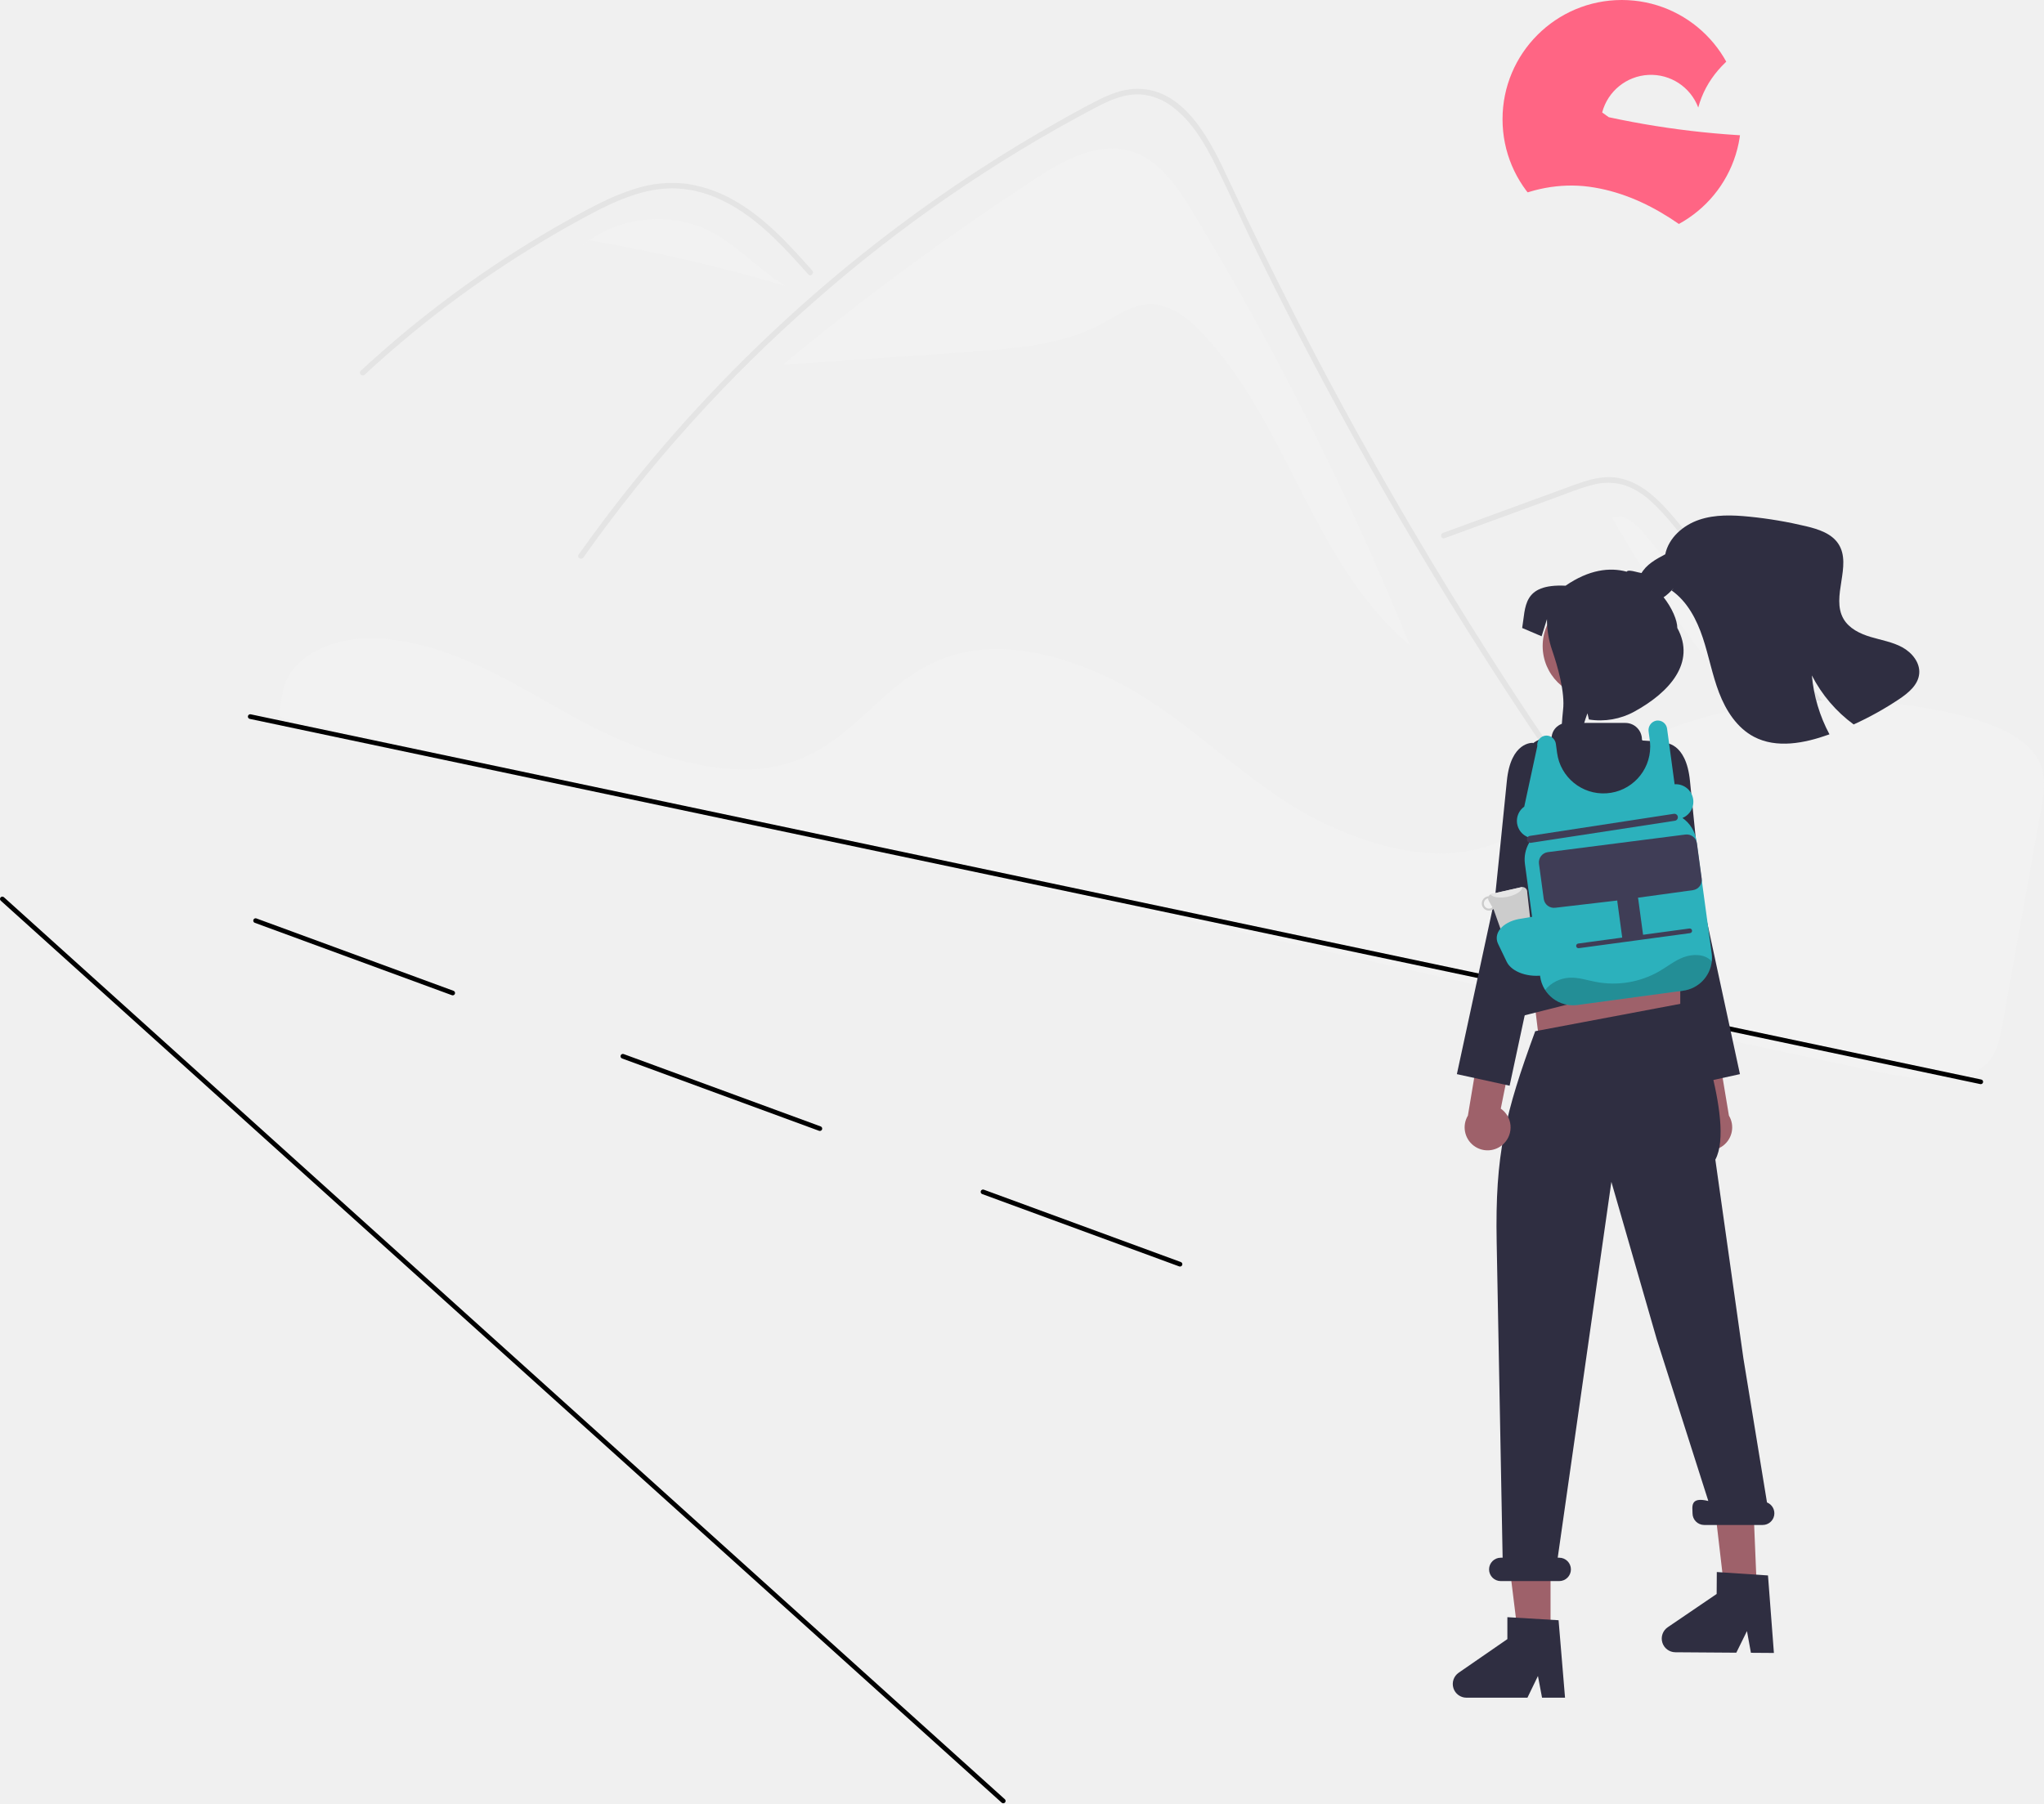
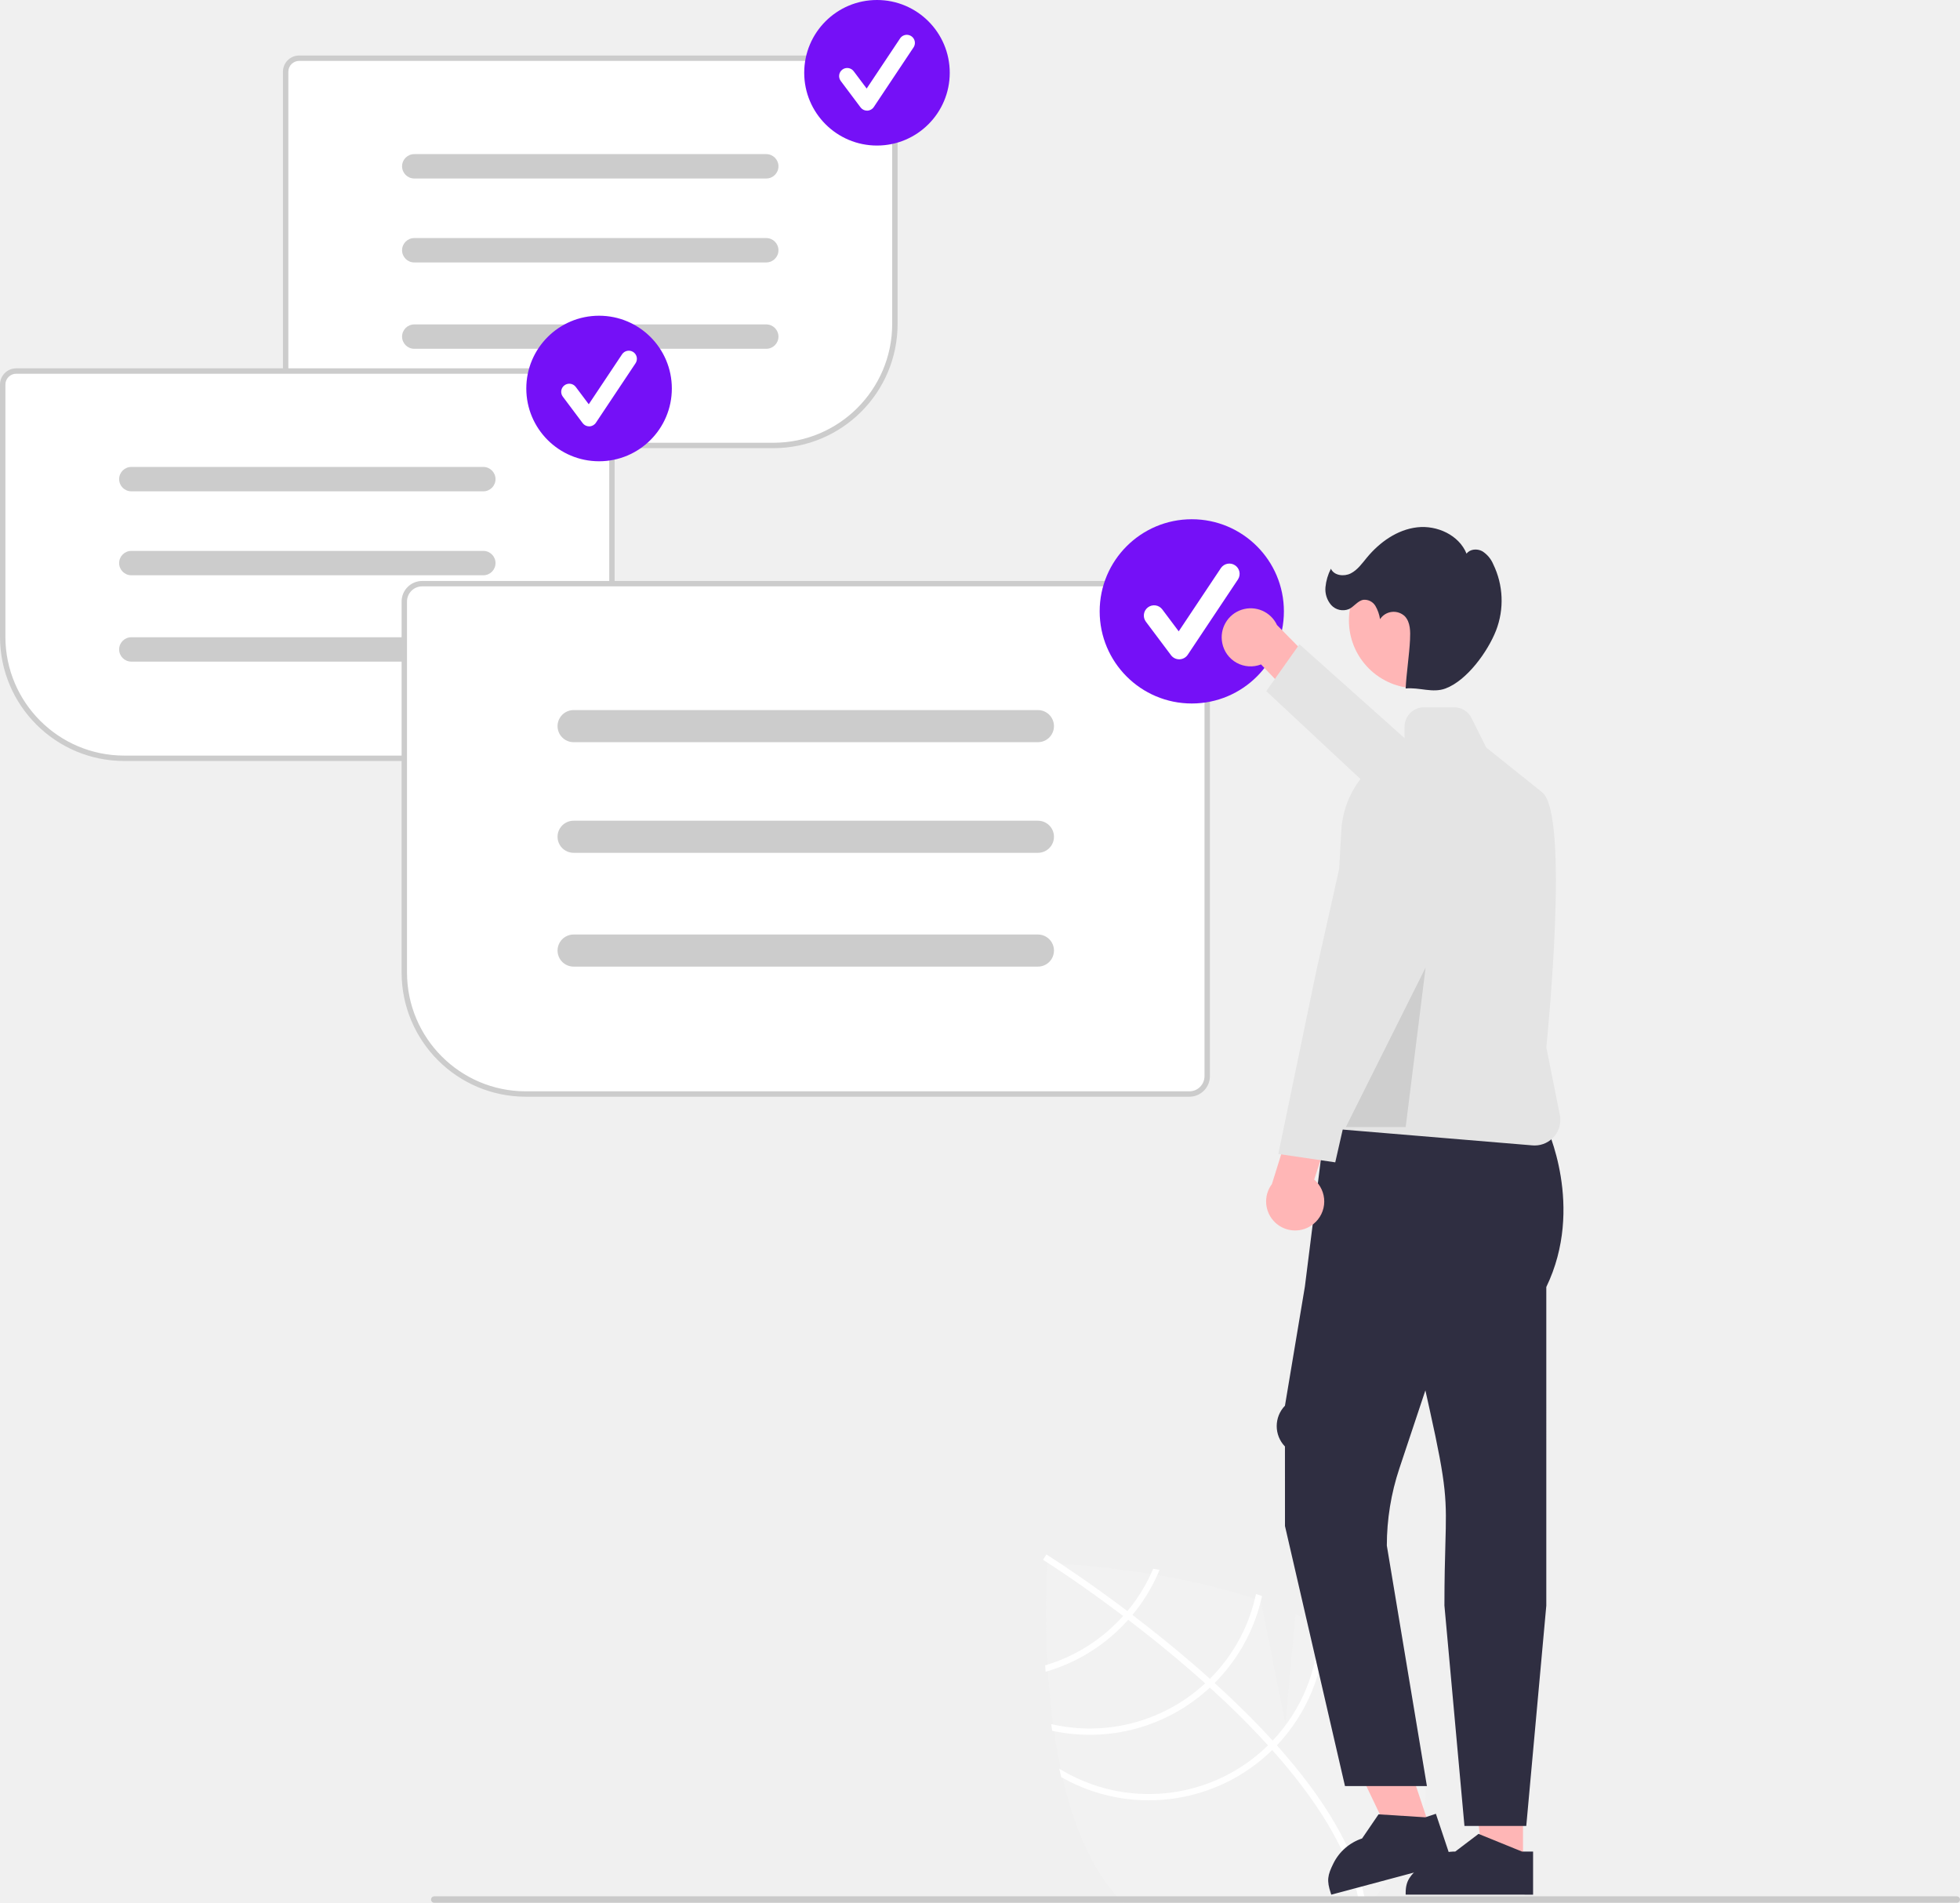
- <svg xmlns="http://www.w3.org/2000/svg" id="currentIllo" data-name="Layer 1" width="874.039" height="771.292" viewBox="0 0 874.039 771.292" class="injected-svg DownloadModal__ImageFile-sc-p17csy-5 iIfSkb grid_media">
-   <path d="M673.062,155.137c-6.611-10.934-14.444-22.608-26.712-26.178-14.207-4.135-28.802,4.079-41.181,12.184a1200.013,1200.013,0,0,0-106.794,78.684l.037.424q39.846-2.748,79.691-5.496c19.192-1.324,39.044-2.83,56.005-11.909,6.436-3.445,12.71-8.047,20.003-8.368,9.061-.398,16.962,5.93,23.17,12.541,36.727,39.109,47.355,98.916,88.558,133.276A1307.621,1307.621,0,0,0,673.062,155.137Z" transform="translate(-162.9803 -64.354)" fill="#f2f2f2" />
-   <path d="M898.816,486.852c-4.061-5.128-5.721-6.33-9.727-11.505Q840.159,412.063,797.108,344.504q-29.241-45.883-55.583-93.529-12.541-22.651-24.394-45.658-9.198-17.839-17.985-35.891c-1.675-3.437-3.303-6.891-4.923-10.352-3.817-8.139-7.563-16.318-11.585-24.346-4.583-9.151-10.162-18.744-18.578-24.891a25.346,25.346,0,0,0-13.204-5.081c-6.851-.443-13.173,2.386-19.115,5.476a615.324,615.324,0,0,0-120.996,83.438A629.917,629.917,0,0,0,412.444,302.789c-.869,1.241-2.924.055-2.047-1.193q5.18-7.325,10.565-14.492A633.399,633.399,0,0,1,582.67,136.269q15.73-10.194,32.051-19.431c5.484-3.106,10.992-6.171,16.594-9.048,5.492-2.821,11.324-5.358,17.598-5.452,21.351-.332,32.407,23.848,40,40.119q3.58,7.681,7.246,15.314,13.856,28.981,28.779,57.432,9.21,17.566,18.823,34.927,29.917,54.062,63.596,105.935c29.743,45.808,59.25,86.275,93.134,129.112C901.424,486.362,899.756,488.053,898.816,486.852Z" transform="translate(-162.9803 -64.354)" fill="#e4e4e4" />
-   <path d="M508.636,181.73c-1.24-1.383-2.473-2.766-3.722-4.149-9.846-10.889-20.411-21.652-33.931-27.894a49.228,49.228,0,0,0-20.624-4.781c-7.38.024-14.595,1.96-21.414,4.67-3.224,1.288-6.377,2.75-9.482,4.307-3.548,1.786-7.033,3.69-10.502,5.61q-9.767,5.405-19.281,11.284-18.93,11.699-36.674,25.184-9.198,6.993-18.017,14.445-8.202,6.922-16.073,14.216c-1.122,1.035-2.797-.64-1.675-1.675,1.383-1.288,2.782-2.568,4.18-3.832q5.927-5.358,12.043-10.51,11.153-9.411,22.884-18.096,18.242-13.513,37.74-25.192,9.743-5.832,19.755-11.174c2.015-1.075,4.054-2.126,6.116-3.121a97.502,97.502,0,0,1,14.54-5.919,51.724,51.724,0,0,1,21.96-2.157,57.173,57.173,0,0,1,20.261,7.009c13.275,7.42,23.572,18.894,33.591,30.091C511.323,181.184,509.655,182.867,508.636,181.73Z" transform="translate(-162.9803 -64.354)" fill="#e4e4e4" />
-   <path d="M780.643,294.569l31.811-11.635L828.249,277.157c5.144-1.881,10.276-4.023,15.593-5.37a24.6,24.6,0,0,1,14.114.18,32.529,32.529,0,0,1,11.008,6.824,89.337,89.337,0,0,1,9.029,9.642c3.439,4.133,6.827,8.308,10.23,12.47q21.068,25.765,41.86,51.755,20.792,25.989,41.306,52.198,20.564,26.274,40.845,52.767,2.484,3.246,4.965,6.494c.914,1.196,2.973.017,2.047-1.196q-20.431-26.76-41.147-53.3-20.767-26.604-41.82-52.982-21.053-26.378-42.391-52.527-5.316-6.515-10.649-13.015c-2.999-3.655-5.965-7.35-9.254-10.753-6.039-6.245-13.583-11.764-22.614-11.914-5.31-.088-10.448,1.597-15.381,3.381-5.318,1.924-10.624,3.884-15.935,5.826l-32.034,11.716-8.008,2.929c-1.421.52-.807,2.812.63,2.286Z" transform="translate(-162.9803 -64.354)" fill="#e4e4e4" />
-   <path d="M466.796,163.388c-16.166-8.308-36.868-6.681-51.723,3.699a737.726,737.726,0,0,1,83.932,19.589C487.555,179.967,478.599,169.455,466.796,163.388Z" transform="translate(-162.9803 -64.354)" fill="#f2f2f2" />
-   <path d="M414.914,167.059l-3.112,2.53c1.053-.885,2.147-1.715,3.271-2.501C415.02,167.078,414.967,167.068,414.914,167.059Z" transform="translate(-162.9803 -64.354)" fill="#f2f2f2" />
-   <path d="M867.766,294.685c-3.131-3.812-6.517-7.803-11.201-9.351l-4.373.172A496.015,496.015,0,0,0,984.306,436.543Q926.036,365.614,867.766,294.685Z" transform="translate(-162.9803 -64.354)" fill="#f2f2f2" />
-   <path d="M667.565,606.081a.992.992,0,0,1-.345-.062l-84.261-30.953a1.0 1,0,0,1,.689-1.877L667.91,604.142a1.0 1,0,0,1-.345,1.938Z" transform="translate(-162.9803 -64.354)" />
-   <path d="M513.565,548.081a.992.992,0,0,1-.345-.062l-84.261-30.953a1.0 1,0,0,1,.689-1.877L513.91,546.142a1.0 1,0,0,1-.345,1.938Z" transform="translate(-162.9803 -64.354)" />
-   <path d="M356.565,490.081a.992.992,0,0,1-.345-.062l-84.261-30.953a1.0 1,0,1,1,.689-1.877L356.91,488.142a1.0 1,0,0,1-.345,1.938Z" transform="translate(-162.9803 -64.354)" />
-   <path d="M340.778,339.738c-3.513-.785-7.07-1.405-10.583-1.837l-.511-.063c-23.321-2.777-43.01,6.958-45.796,22.645l-.495,2.838c-.309,1.795-.643,3.725-1.04,5.86-.192,1.054.867,2.132,2.407,2.476L845.649,497.037c39.607,8.564,79.087,17.024,117.337,25.144a177.652,177.652,0,0,0,21.711,3.511c10.927.926,18.927-.293,24.46-3.725l.001 0c6.877-4.253,8.607-11.157,10.019-19.078,2.846-15.997,5.877-32.793,8.897-49.538,2.661-14.758,5.316-29.477,7.832-43.574,1.478-8.369,2.281-15.869-2.879-22.891-5.596-7.598-17.581-13.494-35.623-17.527-.218-.049-.434-.097-.655-.145-56.592-12.407-117.619-2.55-151.854,24.53-3.942,3.118-7.734,6.553-11.401,9.875a158.915,158.915,0,0,1-17.302,14.232,66.95,66.95,0,0,1-10.666,5.986c-.257.125-.548.255-.851.372-.705.318-1.433.613-2.135.865a62.042,62.042,0,0,1-12.655,3.397l-.431.065c-.326.056-.678.107-1.027.147a68.206,68.206,0,0,1-7.479.589c-10.812.309-22.585-1.669-34.991-5.882a151.752,151.752,0,0,1-32.578-15.751c-10.814-6.914-20.639-14.717-30.141-22.263-4.173-3.316-8.49-6.743-12.828-10.046-.815-.622-1.618-1.23-2.434-1.842-5.313-3.969-10.177-7.354-14.871-10.348a146.281,146.281,0,0,0-37.143-17.035c-13.864-4.03-26.63-5.128-37.931-3.275a60.649,60.649,0,0,0-9.253,2.27c-13.923,4.597-23.917,13.74-33.581,22.583-12.021,10.999-24.453,22.373-44.611,25.204-23.263,3.273-53.836-7.081-74.693-17.866-6.557-3.391-13.045-7.056-19.318-10.601q-3.801-2.148-7.611-4.28c-4.993-2.785-9.099-4.982-12.918-6.915l-1.208-.614c-.673-.337-1.346-.675-2.034-1.007-4.55-2.238-8.825-4.154-13.075-5.86l-1.004-.409c-2.021-.785-3.918-1.486-5.788-2.137l-.747-.259A109.236,109.236,0,0,0,340.778,339.738Z" transform="translate(-162.9803 -64.354)" fill="#f2f2f2" />
-   <path d="M1009.981,528.062a1.009,1.009,0,0,1-.208-.021l-740-156.208a1,1,0,0,1,.413-1.957l740,156.208a1,1,0,0,1-.206,1.979Z" transform="translate(-162.9803 -64.354)" />
-   <circle cx="693.5" cy="51" r="51" fill="#ff6584" />
-   <path d="M948.516,76.224c-24.717-3.341-52.935,10.019-59.341,34.124a21.597,21.597,0,0,0-41.093,2.109l2.83,2.027a372.275,372.275,0,0,0,160.659-.726C994.377,95.688,973.233,79.565,948.516,76.224Z" transform="translate(-162.9803 -64.354)" fill="#f0f0f0" />
-   <path d="M842.516,144.224c-24.717-3.341-52.935,10.019-59.341,34.124a21.597,21.597,0,0,0-41.093,2.109l2.83,2.027a372.275,372.275,0,0,0,160.659-.726C888.377,163.688,867.233,147.565,842.516,144.224Z" transform="translate(-162.9803 -64.354)" fill="#f0f0f0" />
-   <path d="M886.872,553.437a9.76,9.76,0,0,1,1.357-14.904L872.689,461.346l17.161,5.51,12.439,74.659A9.813,9.813,0,0,1,886.872,553.437Z" transform="translate(-162.9803 -64.354)" fill="#9e616a" />
-   <path d="M863.926,390.13l10.648-8.037s9.393-.665,11.056,16.274,5.079,49.95,5.079,49.95l16.293,75.463-22.554,4.95-17.451-81.438-10.469-24.184Z" transform="translate(-162.9803 -64.354)" fill="#2f2e41" />
-   <polygon points="718.5 449 658.5 448 653.5 407 718.5 407 718.5 449" fill="#9e616a" />
-   <polygon points="663.032 699.832 649.181 699.831 642.591 646.404 663.034 646.405 663.032 699.832" fill="#9e616a" />
-   <polygon points="751.276 680.645 737.425 680.548 731.21 627.076 749.225 631.209 751.276 680.645" fill="#9e616a" />
-   <polygon points="707.954 371.691 711.092 379.851 710.465 388.011 649.04 409.286 652.088 373.574 658.993 365.414 707.954 371.691" fill="#ffb6b6" />
-   <circle cx="681.602" cy="276.32" r="21.938" fill="#9e616a" />
-   <path d="M832.208,790.486h-9.829l-1.754-9.279-4.493,9.279H790.064a5.86,5.86,0,0,1-3.33-10.682l20.817-14.377v-9.381l21.896,1.307Z" transform="translate(-162.9803 -64.354)" fill="#2f2e41" />
-   <path d="M921.523,771.351l-9.828-.069-1.689-9.292-4.558,9.248-26.067-.182a5.86,5.86,0,0,1-3.255-10.705l20.917-14.231.066-9.381,21.886,1.46Z" transform="translate(-162.9803 -64.354)" fill="#2f2e41" />
-   <path d="M918.566,706.973l-10.086-61.619-12-85c8.788-16.32-11-67-11-67l-2.793.134L819.467,505.415l.014-.061c-12.931,35.268-17.215,52.691-16.506,90.248l2.547,135.01h-.799a5,5,0,0,0,0,10h25a5,5,0,0,0,0-10h-.645l22.947-160.757L871.48,637.354l22,69c-8-2-6.758,2.634-6.758,5.258a5,5,0,0,0,5,5h25a4.995,4.995,0,0,0,1.844-9.639Z" transform="translate(-162.9803 -64.354)" fill="#2f2e41" />
-   <path d="M890.403,495.979l-2-20a3.987,3.987,0,0,0-3.605-2.995c-.833-9.527-4.339-50.629-4.549-52.421l-.008-.076-1.594-34.058a5.037,5.037,0,0,0-4.703-4.79l-8.421-.55a.446.446,0,0,1-.431-.445,7.081,7.081,0,0,0-7.081-7.081H833.08a6.63,6.63,0,0,0-6.576,5.804.44.44,0,0,1-.448.396l-.003-0a11.845,11.845,0,0,0-11.915,9.824c-3.408,19.831-10.239,64.84-6.862,89.862,1.176,8.711-1.359,1.812-1.803,9.1a5.365,5.365,0,0,0,1.336,3.89c-2.058.598-2.856,2.821-2.328,4.916l-.438-.108a4,4,0,0,0,4.856,2.901L885.502,480.836C887.644,480.296,890.943,498.121,890.403,495.979Z" transform="translate(-162.9803 -64.354)" fill="#2f2e41" />
-   <path d="M806.089,553.437a9.76,9.76,0,0,0-1.357-14.904l15.54-77.187-17.161,5.51-12.439,74.659A9.813,9.813,0,0,0,806.089,553.437Z" transform="translate(-162.9803 -64.354)" fill="#9e616a" />
-   <path d="M829.034,390.13l-10.648-8.037s-9.393-.665-11.056,16.274-5.079,49.95-5.079,49.95l-16.293,75.463,22.554,4.95,17.451-81.438,10.469-24.184Z" transform="translate(-162.9803 -64.354)" fill="#2f2e41" />
-   <path d="M868.076,321.166c4.087,1.217,7.9-2.202,10.745-5.441l-1.011,1.2c6.692,4.713,10.693,12.39,13.289,20.161,2.596,7.763,4.044,15.894,6.975,23.546,2.93,7.643,7.66,15.037,14.9,18.85,9.699,5.107,21.583,2.785,31.9-.9.137-.051.266-.094.403-.146a65.737,65.737,0,0,1-7.523-25.191,59.771,59.771,0,0,0,17.873,20.967,137.213,137.213,0,0,0,19.381-10.779c3.984-2.665,8.183-6.109,8.645-10.882.471-4.738-3.067-9.065-7.24-11.344-4.173-2.279-8.971-3.05-13.529-4.421-4.55-1.362-9.194-3.599-11.584-7.711-5.509-9.459,3.761-22.8-2.151-32.02-2.913-4.533-8.568-6.349-13.812-7.609a182.606,182.606,0,0,0-24.317-4.104c-7.189-.72-14.617-.985-21.455,1.328-6.838,2.313-13.041,7.686-14.506,14.763-3.993,2.099-8.217,4.421-10.359,8.405C862.558,313.815,863.749,319.881,868.076,321.166Z" transform="translate(-162.9803 -64.354)" fill="#2f2e41" />
-   <path d="M874.177,319.572c3.914,4.903,6.044,10.205,6.044,13.38,8.13,14.859-3.496,27.623-18.356,35.753a30.443,30.443,0,0,1-19.45,3.391l-.622-2.654-.842,2.39s-9.675,31.954-12.866,33.828c1.211-5.687,2.598-32.017,3.272-37.567.933-7.554-2.32-18.799-4.667-25.638a40.366,40.366,0,0,1-2.21-13.1v-.195l-2.285,7.34-8.319-3.549c1.548-8.878,0-18.956,18.556-18.082,10.036-6.902,18.873-7.953,26.133-5.996.937-1.448,6.339,1.264,7.9.502" transform="translate(-162.9803 -64.354)" fill="#2f2e41" />
-   <path d="M894.95,475.58a14.211,14.211,0,0,1-12.22,12.5l-45.17,6.12a14.224,14.224,0,0,1-15.99-12.18l-6.51-48.14a14.175,14.175,0,0,1,1.8-9.04l-.31-2.34a7.49,7.49,0,0,1-1.78-13.14l5.58-25.85a4.007,4.007,0,0,1,3.82-4.54,4.113,4.113,0,0,1,4.13,3.63l.51,3.8a20.001,20.001,0,0,0,39.82-2.66,20.672,20.672,0,0,0-.18-2.71l-.5-3.74a4.15,4.15,0,0,1,3.18-4.69,3.999,3.999,0,0,1,4.71,3.4l3.23,23.8a7.492,7.492,0,0,1,3.35,14.41,14.165,14.165,0,0,1,5.97,9.74l6.52,48.15A14,14,0,0,1,894.95,475.58Z" transform="translate(-162.9803 -64.354)" fill="#2cb1bc" />
-   <path d="M815.906,423.559a1.502,1.502,0,0,1,1.285-1.688l61.566-9.437a1.5,1.5,0,1,1,.402,2.973l-61.566,9.437A1.502,1.502,0,0,1,815.906,423.559Z" transform="translate(-162.9803 -64.354)" fill="#3f3d56" />
-   <path d="M823.101,448.829l-2.035-15.036a4.413,4.413,0,0,1,3.782-4.965l58.801-7.522a4.413,4.413,0,0,1,4.965,3.782l2.035,15.036a4.413,4.413,0,0,1-3.782,4.965L863.381,448.32a4.413,4.413,0,0,1,.117.489l2.079,15.36,19.819-2.682a1,1,0,1,1,.268,1.982l-19.819,2.682-8.919,1.207L838.098,469.906a1,1,0,0,1-.268-1.982l18.828-2.548-2.079-15.36a4.414,4.414,0,0,1-.017-.502l-26.496,3.097A4.413,4.413,0,0,1,823.101,448.829Z" transform="translate(-162.9803 -64.354)" fill="#3f3d56" />
-   <path d="M591.98,835.646a.998.998,0,0,1-.669-.257l-428-385.792a1,1,0,0,1,1.339-1.486l428,385.792a1,1,0,0,1-.67,1.743Z" transform="translate(-162.9803 -64.354)" />
-   <path d="M816.03,445.94a2.026,2.026,0,0,0-2.15-2.17,1.864,1.864,0,0,0-.32.04l-12.66,2.86a2.085,2.085,0,0,0-1.34,1.03,2.606,2.606,0,0,0-.55.08,3.076,3.076,0,1,0,1.36,6,3.118,3.118,0,0,0,1.24-.6l4.29,12.08a2.015,2.015,0,0,0,2.21.97l8.23-1.86a2.043,2.043,0,0,0,1.57-1.82Zm-15.85,6.98a2.2,2.2,0,0,1-.98-4.29c.04-.01.08,0,.12-.01a2.071,2.071,0,0,0,.27,1.04L801.16,452.4A2.071,2.071,0,0,1,800.18,452.92Z" transform="translate(-162.9803 -64.354)" fill="#ccc" />
-   <path d="M813.88,443.77c.12,1.6-2.62,3.44-6.29,4.17-3.37.69-6.39.21-7.24-1.05a1.919,1.919,0,0,1,.55-.22l12.66-2.86A1.864,1.864,0,0,1,813.88,443.77Z" transform="translate(-162.9803 -64.354)" fill="#e6e6e6" />
-   <path d="M807.264,475.724l-3.675-7.646c-2.153-4.479,1.789-9.245,8.787-10.624L821,456l3.607,25.202-.747.147C816.862,482.727,809.417,480.203,807.264,475.724Z" transform="translate(-162.9803 -64.354)" fill="#2cb1bc" />
-   <g opacity="0.2">
-     <path d="M894.95,475.58a14.211,14.211,0,0,1-12.22,12.5l-45.17,6.12a14.208,14.208,0,0,1-13.87-6.42,14.512,14.512,0,0,1,10.36-5.24c3.88-.2,7.64,1.09,11.44,1.81a39.589,39.589,0,0,0,26.83-4.45c3.53-2.05,6.71-4.67,10.59-6.13,3.88-1.45,8.89-1.4,11.7,1.43A4.033,4.033,0,0,1,894.95,475.58Z" transform="translate(-162.9803 -64.354)" />
-   </g>
+ <svg xmlns="http://www.w3.org/2000/svg" data-name="Layer 1" width="726.423" height="705.12" viewBox="0 0 726.423 705.12">
+   <path d="M745.618,799.922c-.76.8-1.55,1.59-2.35,2.38H652.047c-.75-.77-1.49-1.56-2.23-2.38-.03-.03-.06-.07-.09-.1-9.91-10.98-16.15-26.94-20.04-43.77-.25-1.02-.47-2.05-.69-3.09-1.02-4.73-1.85-9.51-2.53-14.25-.12-.82-.24-1.64-.34-2.46-.92-6.81-1.54-13.51-1.94-19.8-.05-.81-.1-1.6-.15-2.39a324.829,324.829,0,0,1-.02-37.6s.12,0,.35.01c.67.03,2.28.1,4.65.24,6.53.4,18.85,1.4,33.34,3.76.79.13,1.59.27,2.39.41a252.149,252.149,0,0,1,36.17,8.76c.74.25,1.47.5,2.21.75l.01.05,9.07,45.51,3.76-40.51c2.99,1.35,5.9,2.79,8.69,4.33.78.43,1.54.86,2.29,1.3a72.111,72.111,0,0,1,17.17,13.54C773.868,747.582,767.497,777.052,745.618,799.922Z" transform="translate(-235.8247 -97.18208)" fill="#f2f2f2" />
+   <path d="M707.497,742.215l1.581,1.752c18.279,20.458,29.188,39.448,32.549,56.719.053.251.09.501.144.752l-1.169.222-1.127.199c-3.43-18.83-16.201-38.296-32.14-56.144-.508-.58-1.024-1.169-1.557-1.742-6.814-7.496-14.14-14.687-21.548-21.411-.569-.525-1.154-1.052-1.739-1.578-9.824-8.825-19.707-16.808-28.521-23.538-.621-.478-1.25-.949-1.872-1.411-14.965-11.329-26.577-18.839-29.165-20.485-.312-.206-.489-.315-.529-.341l.613-.978.001-.017.621-.986c.04.027.634.388,1.706,1.088,4.028,2.597,14.856,9.744,28.326,19.905.605.461,1.235.932,1.855,1.41,7.158,5.454,14.988,11.703,22.894,18.543q2.983,2.572,5.818,5.137c.594.518,1.179,1.045,1.748,1.57Q698,731.781,707.497,742.215Z" transform="translate(-235.8247 -97.18208)" fill="#fff" />
+   <path d="M663.218,678.532c-.27.65-.56,1.3-.86,1.94a62.382,62.382,0,0,1-8.69,13.75c-.51.6-1.03,1.21-1.57,1.81q-2.19,2.415-4.66,4.67a62.595,62.595,0,0,1-23.4,13.36c-.28.09-.55.18-.83.26.05.79.1,1.57.15,2.38.28-.08.55-.16.83-.25a64.849,64.849,0,0,0,24.81-14.02,66.938,66.938,0,0,0,4.97-4.99c.54-.59,1.06-1.2,1.56-1.81a64.419,64.419,0,0,0,9.22-14.75c.28-.64.56-1.28.83-1.93C664.778,678.812,663.988,678.672,663.218,678.532Z" transform="translate(-235.8247 -97.18208)" fill="#fff" />
+   <path d="M701.328,687.872c-.12.59-.26,1.18-.41,1.77a62.564,62.564,0,0,1-16.68,29.67c-.57.57-1.15,1.13-1.75,1.67-.17.17-.36.35-.54.51a63.024,63.024,0,0,1-55.82,14.76c-.23-.04-.47-.1-.7-.15.12.82.23,1.65.36,2.47.23.05.45.1.68.14a65.359,65.359,0,0,0,57.04-15.49c.24-.22.49-.43.72-.66.6-.56,1.18-1.12,1.76-1.68a65.028,65.028,0,0,0,17.15-30.44q.225-.9.42-1.8C702.817,688.382,702.078,688.122,701.328,687.872Z" transform="translate(-235.8247 -97.18208)" fill="#fff" />
+   <path d="M724.658,698.082c.01.56.01,1.13,0,1.69a62.703,62.703,0,0,1-17.16,42.44c-.56.6-1.14,1.18-1.72,1.76-.63.61-1.26,1.22-1.91,1.8a63.162,63.162,0,0,1-74.87,7.19,6.713,6.713,0,0,1-.58-.34c.24,1.06.48,2.1.74,3.14.18.1.35.2.53.29a65.505,65.505,0,0,0,75.74-8.54c.65-.59,1.3-1.18,1.91-1.8.6-.57,1.17-1.15,1.74-1.75a65.251,65.251,0,0,0,17.87-42.89q.03-.81.03-1.62C726.218,698.982,725.437,698.532,724.658,698.082Z" transform="translate(-235.8247 -97.18208)" fill="#fff" />
+   <path d="M522.492,262.76H346.707a5.524,5.524,0,0,1-5.518-5.518V123.768a5.524,5.524,0,0,1,5.518-5.518H562.475a5.524,5.524,0,0,1,5.518,5.518v93.493A45.551,45.551,0,0,1,522.492,262.76Z" transform="translate(-235.8247 -97.18208)" fill="#fff" />
+   <path d="M522.492,263.26H346.707a6.025,6.025,0,0,1-6.018-6.018V123.768a6.025,6.025,0,0,1,6.018-6.018H562.475a6.024,6.024,0,0,1,6.018,6.018v93.493A46.052,46.052,0,0,1,522.492,263.26ZM346.707,119.75a4.023,4.023,0,0,0-4.018,4.018v133.475a4.022,4.022,0,0,0,4.018,4.018H522.492a44.05,44.05,0,0,0,44-44V123.768a4.023,4.023,0,0,0-4.018-4.018Z" transform="translate(-235.8247 -97.18208)" fill="#ccc" />
+   <path d="M519.823,163.327H389.358a4.516,4.516,0,0,1,0-9.032H519.823a4.516,4.516,0,0,1,0,9.032Z" transform="translate(-235.8247 -97.18208)" fill="#ccc" />
+   <path d="M519.823,194.437H389.358a4.516,4.516,0,0,1,0-9.032H519.823a4.516,4.516,0,1,1,0,9.032Z" transform="translate(-235.8247 -97.18208)" fill="#ccc" />
+   <path d="M519.823,226.437H389.358a4.516,4.516,0,0,1,0-9.032H519.823a4.516,4.516,0,1,1,0,9.032Z" transform="translate(-235.8247 -97.18208)" fill="#ccc" />
+   <circle cx="325.03" cy="26.968" r="26.969" fill="#7510f7" />
+   <path d="M557.176,138.186a2.999,2.999,0,0,1-2.4-1.2l-7.357-9.81a3,3,0,1,1,4.8-3.6l4.813,6.417,12.363-18.544a3,3,0,1,1,4.992,3.328L559.672,136.851a3.001,3.001,0,0,1-2.413,1.335C557.231,138.186,557.203,138.186,557.176,138.186Z" transform="translate(-235.8247 -97.18208)" fill="#fff" />
+   <path d="M457.61,378.689H281.825a45.551,45.551,0,0,1-45.5-45.5V239.696a5.525,5.525,0,0,1,5.518-5.518H457.61a5.525,5.525,0,0,1,5.518,5.518v133.475A5.525,5.525,0,0,1,457.61,378.689Z" transform="translate(-235.8247 -97.18208)" fill="#fff" />
+   <path d="M457.61,379.189H281.825a46.052,46.052,0,0,1-46-46V239.696a6.025,6.025,0,0,1,6.018-6.018H457.61a6.025,6.025,0,0,1,6.018,6.018v133.475A6.025,6.025,0,0,1,457.61,379.189ZM241.843,235.678a4.023,4.023,0,0,0-4.018,4.018v93.493a44.05,44.05,0,0,0,44,44H457.61a4.023,4.023,0,0,0,4.018-4.018V239.696a4.023,4.023,0,0,0-4.018-4.018Z" transform="translate(-235.8247 -97.18208)" fill="#ccc" />
+   <path d="M414.959,279.255H284.494a4.516,4.516,0,1,1,0-9.032H414.959a4.516,4.516,0,1,1,0,9.032Z" transform="translate(-235.8247 -97.18208)" fill="#ccc" />
+   <path d="M414.959,310.366H284.494a4.516,4.516,0,0,1,0-9.032H414.959a4.516,4.516,0,1,1,0,9.032Z" transform="translate(-235.8247 -97.18208)" fill="#ccc" />
+   <path d="M414.959,342.366H284.494a4.516,4.516,0,0,1,0-9.032H414.959a4.516,4.516,0,1,1,0,9.032Z" transform="translate(-235.8247 -97.18208)" fill="#ccc" />
+   <circle cx="222.03" cy="143.969" r="26.969" fill="#7510f7" />
+   <path d="M454.176,255.186a2.999,2.999,0,0,1-2.4-1.2l-7.357-9.81a3,3,0,1,1,4.8-3.6l4.813,6.417,12.363-18.544a3,3,0,0,1,4.992,3.328L456.672,253.851a3.001,3.001,0,0,1-2.413,1.335C454.231,255.186,454.203,255.186,454.176,255.186Z" transform="translate(-235.8247 -97.18208)" fill="#fff" />
+   <path d="M676.635,503.103H430.671a45.551,45.551,0,0,1-45.5-45.5V320.089a7.121,7.121,0,0,1,7.113-7.113H676.635a7.121,7.121,0,0,1,7.112,7.113V495.989A7.121,7.121,0,0,1,676.635,503.103Z" transform="translate(-235.8247 -97.18208)" fill="#fff" />
+   <path d="M676.635,503.603H430.671a46.052,46.052,0,0,1-46-46V320.089a7.621,7.621,0,0,1,7.613-7.613H676.635a7.621,7.621,0,0,1,7.612,7.613V495.989A7.621,7.621,0,0,1,676.635,503.603ZM392.284,314.476a5.619,5.619,0,0,0-5.613,5.613V457.603a44.05,44.05,0,0,0,44,44H676.635a5.619,5.619,0,0,0,5.612-5.613V320.089a5.619,5.619,0,0,0-5.612-5.613Z" transform="translate(-235.8247 -97.18208)" fill="#ccc" />
+   <path d="M620.426,372.222H448.492a5.952,5.952,0,1,1,0-11.903H620.426a5.952,5.952,0,1,1,0,11.903Z" transform="translate(-235.8247 -97.18208)" fill="#ccc" />
+   <path d="M620.426,413.221H448.492a5.952,5.952,0,1,1,0-11.903H620.426a5.952,5.952,0,1,1,0,11.903Z" transform="translate(-235.8247 -97.18208)" fill="#ccc" />
+   <path d="M620.426,455.393H448.492a5.952,5.952,0,1,1,0-11.903H620.426a5.952,5.952,0,1,1,0,11.903Z" transform="translate(-235.8247 -97.18208)" fill="#ccc" />
+   <circle cx="441.703" cy="226.559" r="34.139" fill="#7510f7" />
+   <path d="M672.871,341.509a3.796,3.796,0,0,1-3.038-1.519l-9.314-12.418a3.797,3.797,0,1,1,6.076-4.557l6.093,8.124L688.339,307.664a3.798,3.798,0,0,1,6.319,4.213l-18.627,27.941a3.799,3.799,0,0,1-3.054,1.69C672.941,341.508,672.906,341.509,672.871,341.509Z" transform="translate(-235.8247 -97.18208)" fill="#fff" />
+   <polygon points="530.145 677.866 516.256 682.511 491.729 631.148 512.229 624.292 530.145 677.866" fill="#ffb6b6" />
+   <path d="M774.015,787.327l-44.785,11.978-.189-.566c-1.557-4.656-1.208-6.641.984-11.034a18.261,18.261,0,0,1,10.618-9.228l.001-0,6.105-8.942,17.339,1.102,3.909-1.307Z" transform="translate(-235.8247 -97.18208)" fill="#2f2e41" />
+   <polygon points="564.461 690.925 549.816 690.925 542.848 634.435 564.464 634.436 564.461 690.925" fill="#ffb6b6" />
+   <path d="M804.021,799.304l-47.223-.002v-.597c0-4.91,1.912-6.526,5.384-9.997a18.261,18.261,0,0,1,12.996-5.383h.001l8.626-6.544,16.094,6.545,4.122 0Z" transform="translate(-235.8247 -97.18208)" fill="#2f2e41" />
+   <path d="M688.824,335.498a10.696,10.696,0,0,0,14.37,7.907l16.908,17.652,13.233-7.658-24.227-24.593a10.754,10.754,0,0,0-20.283,6.692Z" transform="translate(-235.8247 -97.18208)" fill="#ffb6b6" />
+   <polygon points="562.421 327.072 570.043 319.186 525.965 278.363 481.602 238.751 469.315 256.113 515.804 299.507 562.421 327.072" fill="#e4e4e4" />
+   <path d="M771.163,692.156c0-9.911.196-16.979.354-22.66.461-16.623.585-21.092-5.776-49.719l-1.634-7.352-9.635,28.904a90.541,90.541,0,0,0-4.657,28.596l14.855,89.132H734.307L712.07,662.697l-.01-29.475a10.873,10.873,0,0,1,0-15.112l7.388-44.159,7.478-59.513h81.907s14.455,29.962.09,59.682l-.002,118.073-7.422,81.64H778.586Z" transform="translate(-235.8247 -97.18208)" fill="#2f2e41" />
+   <path d="M803.825,521.641l-76.613-6.384-.398-.033,6.114-110.054a34.611,34.611,0,0,1,23.459-30.986v-7.702a7.198,7.198,0,0,1,7.19-7.19h11.194a7.151,7.151,0,0,1,6.431,3.974l5.474,10.947,20.699,16.559c10.223,8.179,1.995,90.176,1.553,94.503l5.006,25.031a9.505,9.505,0,0,1-9.297,11.368Q804.233,521.674,803.825,521.641Z" transform="translate(-235.8247 -97.18208)" fill="#e4e4e4" />
+   <path d="M722.692,550.699a10.696,10.696,0,0,0,.202-16.4l7.601-23.231-12.991-8.062-10.274,32.957a10.754,10.754,0,0,0,15.461,14.736Z" transform="translate(-235.8247 -97.18208)" fill="#ffb6b6" />
+   <polygon points="513.585 295.588 503.038 292.072 487.804 360.04 473.773 427.634 494.876 430.739 511.241 358.868 513.585 295.588" fill="#e4e4e4" />
+   <circle cx="525.103" cy="229.914" r="25.162" fill="#ffb6b6" />
+   <path d="M727.072,314.773a18.894,18.894,0,0,1,2.014-6.833c1.176,2.558,4.845,3.002,7.357,1.729,2.512-1.273,4.194-3.691,5.989-5.86,4.736-5.724,11.248-10.367,18.629-11.213,7.381-.846,15.516,2.88,18.305,9.766,1.251-1.738,3.922-1.931,5.81-.921a10.45,10.45,0,0,1,4.076,4.829,30.766,30.766,0,0,1,1.023,24.617c-3.108,7.865-10.783,18.461-18.701,21.429-4.807,1.802-9.663-.504-14.776,0,.268-5.58,1.35-12.464,1.617-18.044.147-3.056.168-6.475-1.919-8.711a6.025,6.025,0,0,0-9.192,1.073,13.842,13.842,0,0,0-1.726-4.921,4.708,4.708,0,0,0-4.42-2.264c-2.135.35-3.453,2.541-5.413,3.459a5.882,5.882,0,0,1-6.537-1.499A8.894,8.894,0,0,1,727.072,314.773Z" transform="translate(-235.8247 -97.18208)" fill="#2f2e41" />
+   <polygon points="528.36 358.563 498.809 417.665 520.973 417.665 528.36 358.563" opacity="0.1" />
+   <path d="M962.247,801.112a1.186,1.186,0,0,1-1.19,1.19h-564.29a1.19,1.19,0,0,1,0-2.38h564.29A1.186,1.186,0,0,1,962.247,801.112Z" transform="translate(-235.8247 -97.18208)" fill="#cacaca" />
</svg>
